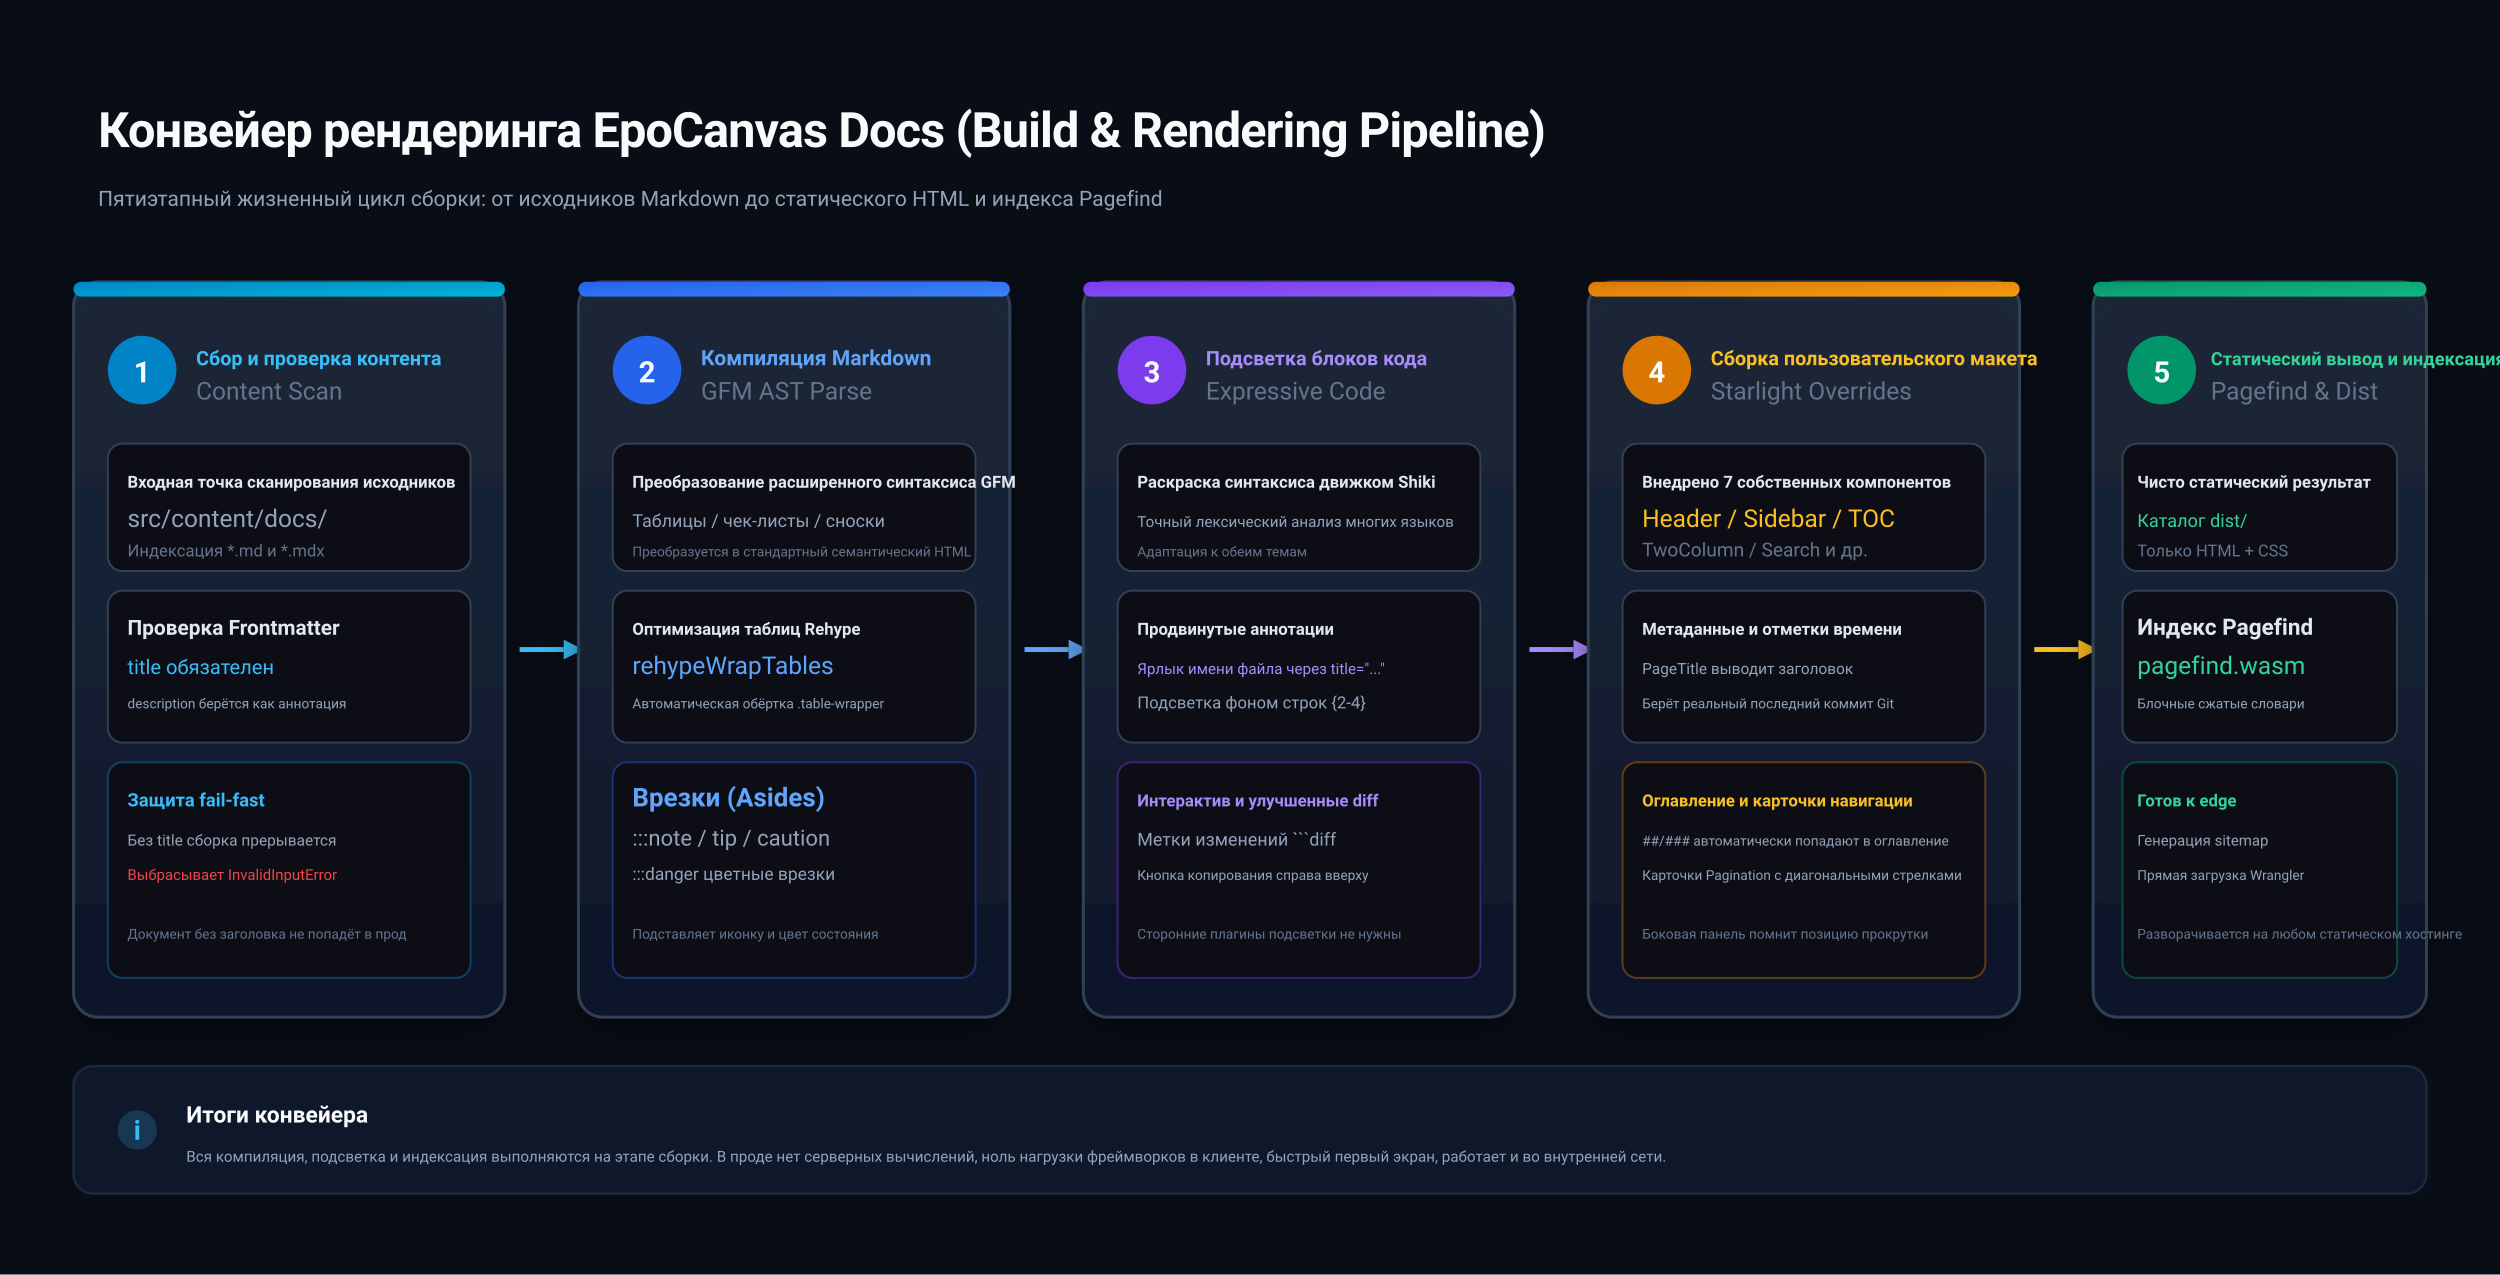
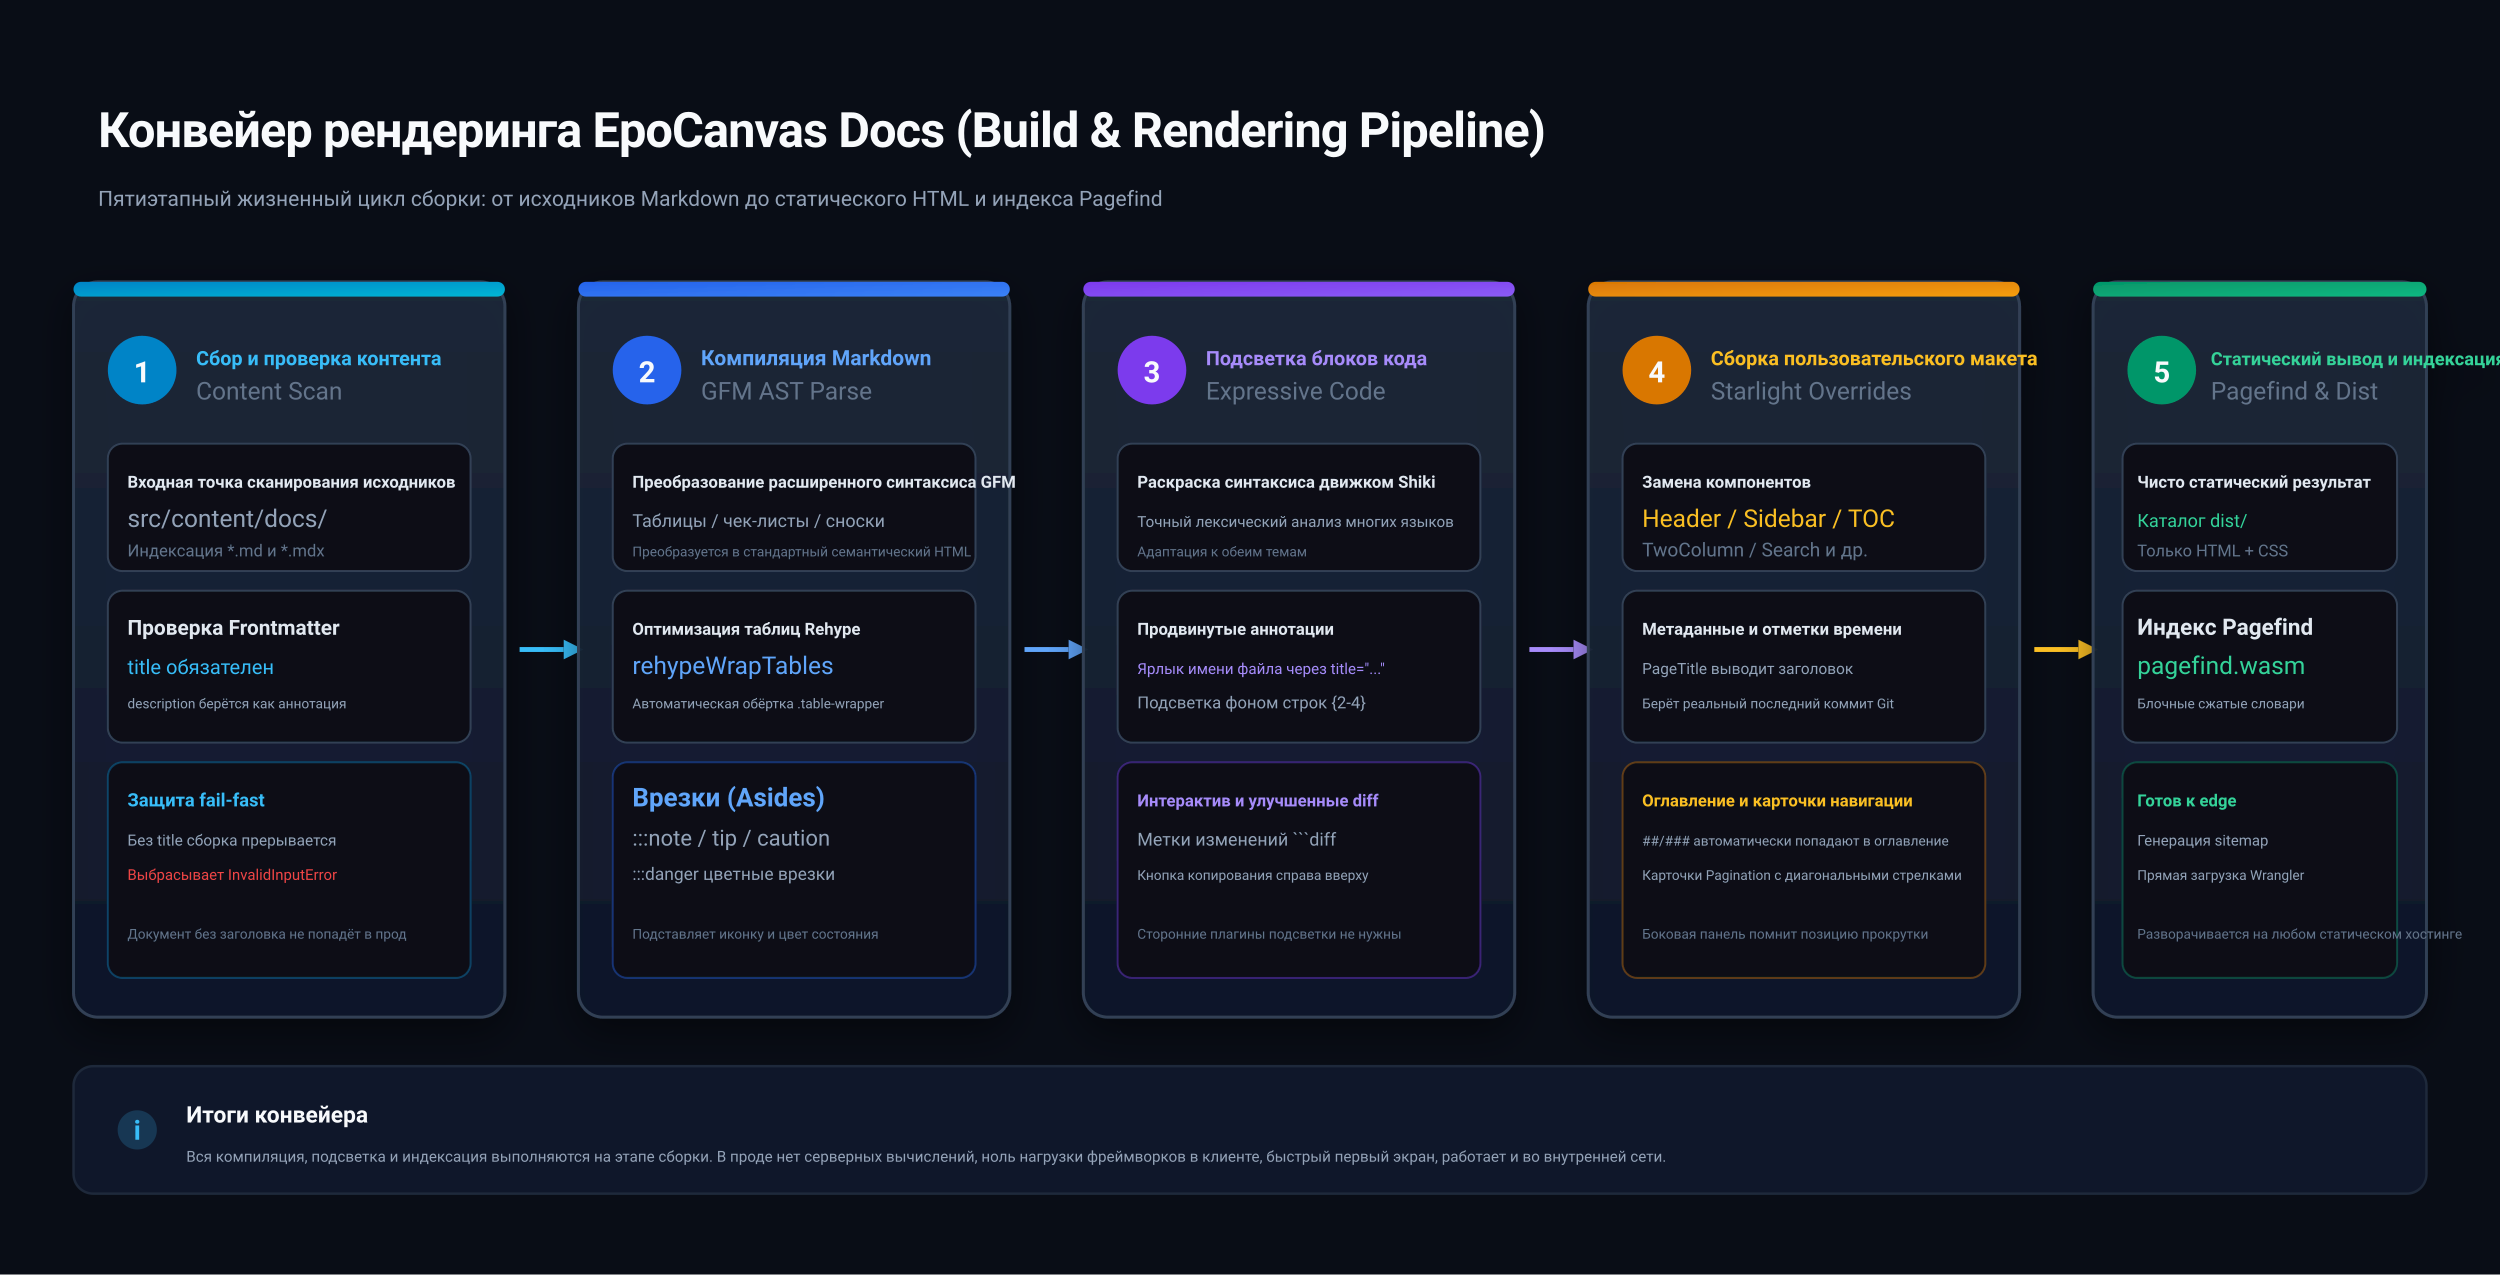
<svg xmlns="http://www.w3.org/2000/svg" viewBox="0 0 1020 520" width="100%" height="100%" style="background:#090d16; font-family:-apple-system,BlinkMacSystemFont,'Segoe UI',Roboto,Helvetica,Arial,sans-serif;">
  <defs>
    <linearGradient id="rp-card" x1="0%" y1="0%" x2="0%" y2="100%">
      <stop offset="0%" stop-color="#1e293b" stop-opacity="0.95" />
      <stop offset="100%" stop-color="#0f172a" stop-opacity="0.95" />
    </linearGradient>
    <linearGradient id="grad-sky" x1="0%" y1="0%" x2="100%" y2="100%">
      <stop offset="0%" stop-color="#0284c7" />
      <stop offset="100%" stop-color="#06b6d4" />
    </linearGradient>
    <linearGradient id="grad-blue" x1="0%" y1="0%" x2="100%" y2="100%">
      <stop offset="0%" stop-color="#2563eb" />
      <stop offset="100%" stop-color="#3b82f6" />
    </linearGradient>
    <linearGradient id="grad-violet" x1="0%" y1="0%" x2="100%" y2="100%">
      <stop offset="0%" stop-color="#7c3aed" />
      <stop offset="100%" stop-color="#8b5cf6" />
    </linearGradient>
    <linearGradient id="grad-amber" x1="0%" y1="0%" x2="100%" y2="100%">
      <stop offset="0%" stop-color="#d97706" />
      <stop offset="100%" stop-color="#f59e0b" />
    </linearGradient>
    <linearGradient id="grad-emerald" x1="0%" y1="0%" x2="100%" y2="100%">
      <stop offset="0%" stop-color="#059669" />
      <stop offset="100%" stop-color="#10b981" />
    </linearGradient>
    <filter id="rp-shadow" x="-8%" y="-8%" width="116%" height="116%">
      <feDropShadow dx="0" dy="6" stdDeviation="8" flood-color="#000000" flood-opacity="0.45" />
    </filter>
  </defs>
  <rect width="1020" height="520" fill="#090d16" />
  <g transform="translate(40, 36)">
    <text x="0" y="24" fill="#f8fafc" font-size="19.9" font-weight="700" letter-spacing="-0.4">Конвейер рендеринга EpoCanvas Docs (Build &amp; Rendering Pipeline)</text>
    <text x="0" y="48" fill="#94a3b8" font-size="8.6">Пятиэтапный жизненный цикл сборки: от исходников Markdown до статического HTML и индекса Pagefind</text>
  </g>
  <g transform="translate(30, 115)" filter="url(#rp-shadow)">
    <rect width="176" height="300" rx="10" fill="url(#rp-card)" stroke="#334155" stroke-width="1.2" />
    <rect width="176" height="6" rx="3" fill="url(#grad-sky)" />
    <circle cx="28" cy="36" r="14" fill="#0284c7" />
    <text x="28" y="41" fill="#f8fafc" font-size="12" font-weight="700" text-anchor="middle">1</text>
    <text x="50" y="34" fill="#38bdf8" font-size="8.06" font-weight="700">Сбор и проверка контента</text>
    <text x="50" y="48" fill="#64748b" font-size="10">Content Scan</text>
    <rect x="14" y="66" width="148" height="52" rx="6" fill="#0b0f19" stroke="#334155" stroke-width="0.8" />
    <text x="22" y="84" fill="#e2e8f0" font-size="6.82" font-weight="600">Входная точка сканирования исходников</text>
    <text x="22" y="100" fill="#94a3b8" font-size="10">src/content/docs/</text>
    <text x="22" y="112" fill="#64748b" font-size="6.8">Индексация *.md и *.mdx</text>
    <rect x="14" y="126" width="148" height="62" rx="6" fill="#0b0f19" stroke="#334155" stroke-width="0.8" />
    <text x="22" y="144" fill="#e2e8f0" font-size="8.5" font-weight="600">Проверка Frontmatter</text>
    <text x="22" y="160" fill="#38bdf8" font-size="8.2">title обязателен</text>
    <text x="22" y="174" fill="#94a3b8" font-size="5.58">description берётся как аннотация</text>
    <rect x="14" y="196" width="148" height="88" rx="6" fill="#0b0f19" stroke="#0284c7" stroke-opacity="0.4" stroke-width="0.8" />
    <text x="22" y="214" fill="#38bdf8" font-size="7.5" font-weight="600">Защита fail-fast</text>
    <text x="22" y="230" fill="#94a3b8" font-size="6.3">Без title сборка прерывается</text>
    <text x="22" y="244" fill="#ef4444" font-size="6.1">Выбрасывает InvalidInputError</text>
    <text x="22" y="268" fill="#64748b" font-size="5.58">Документ без заголовка не попадёт в прод</text>
  </g>
  <path d="M 212 265 L 230 265" stroke="#38bdf8" stroke-width="2" />
  <polygon points="230,261 238,265 230,269" fill="#38bdf8" />
  <g transform="translate(236, 115)" filter="url(#rp-shadow)">
    <rect width="176" height="300" rx="10" fill="url(#rp-card)" stroke="#334155" stroke-width="1.2" />
    <rect width="176" height="6" rx="3" fill="url(#grad-blue)" />
    <circle cx="28" cy="36" r="14" fill="#2563eb" />
    <text x="28" y="41" fill="#f8fafc" font-size="12" font-weight="700" text-anchor="middle">2</text>
    <text x="50" y="34" fill="#60a5fa" font-size="8.6" font-weight="700">Компиляция Markdown</text>
    <text x="50" y="48" fill="#64748b" font-size="10">GFM AST Parse</text>
    <rect x="14" y="66" width="148" height="52" rx="6" fill="#0b0f19" stroke="#334155" stroke-width="0.8" />
    <text x="22" y="84" fill="#e2e8f0" font-size="6.82" font-weight="600">Преобразование расширенного синтаксиса GFM</text>
    <text x="22" y="100" fill="#94a3b8" font-size="7.3">Таблицы / чек-листы / сноски</text>
    <text x="22" y="112" fill="#64748b" font-size="5.58">Преобразуется в стандартный семантический HTML</text>
    <rect x="14" y="126" width="148" height="62" rx="6" fill="#0b0f19" stroke="#334155" stroke-width="0.8" />
    <text x="22" y="144" fill="#e2e8f0" font-size="6.82" font-weight="600">Оптимизация таблиц Rehype</text>
    <text x="22" y="160" fill="#60a5fa" font-size="10">rehypeWrapTables</text>
    <text x="22" y="174" fill="#94a3b8" font-size="5.58">Автоматическая обёртка .table-wrapper</text>
    <rect x="14" y="196" width="148" height="88" rx="6" fill="#0b0f19" stroke="#2563eb" stroke-opacity="0.4" stroke-width="0.8" />
    <text x="22" y="214" fill="#60a5fa" font-size="10.6" font-weight="600">Врезки (Asides)</text>
    <text x="22" y="230" fill="#94a3b8" font-size="9">:::note / tip / caution</text>
    <text x="22" y="244" fill="#94a3b8" font-size="7.1">:::danger цветные врезки</text>
    <text x="22" y="268" fill="#64748b" font-size="5.58">Подставляет иконку и цвет состояния</text>
  </g>
  <path d="M 418 265 L 436 265" stroke="#60a5fa" stroke-width="2" />
  <polygon points="436,261 444,265 436,269" fill="#60a5fa" />
  <g transform="translate(442, 115)" filter="url(#rp-shadow)">
    <rect width="176" height="300" rx="10" fill="url(#rp-card)" stroke="#334155" stroke-width="1.2" />
    <rect width="176" height="6" rx="3" fill="url(#grad-violet)" />
    <circle cx="28" cy="36" r="14" fill="#7c3aed" />
    <text x="28" y="41" fill="#f8fafc" font-size="12" font-weight="700" text-anchor="middle">3</text>
    <text x="50" y="34" fill="#a78bfa" font-size="8.06" font-weight="700">Подсветка блоков кода</text>
    <text x="50" y="48" fill="#64748b" font-size="10">Expressive Code</text>
    <rect x="14" y="66" width="148" height="52" rx="6" fill="#0b0f19" stroke="#334155" stroke-width="0.8" />
    <text x="22" y="84" fill="#e2e8f0" font-size="6.82" font-weight="600">Раскраска синтаксиса движком Shiki</text>
    <text x="22" y="100" fill="#94a3b8" font-size="6.2">Точный лексический анализ многих языков</text>
    <text x="22" y="112" fill="#64748b" font-size="5.6">Адаптация к обеим темам</text>
    <rect x="14" y="126" width="148" height="62" rx="6" fill="#0b0f19" stroke="#334155" stroke-width="0.8" />
    <text x="22" y="144" fill="#e2e8f0" font-size="6.82" font-weight="600">Продвинутые аннотации</text>
    <text x="22" y="160" fill="#a78bfa" font-size="6.2">Ярлык имени файла через title="..."</text>
    <text x="22" y="174" fill="#94a3b8" font-size="6.8">Подсветка фоном строк {2-4}</text>
    <rect x="14" y="196" width="148" height="88" rx="6" fill="#0b0f19" stroke="#7c3aed" stroke-opacity="0.4" stroke-width="0.8" />
    <text x="22" y="214" fill="#a78bfa" font-size="6.82" font-weight="600">Интерактив и улучшенные diff</text>
    <text x="22" y="230" fill="#94a3b8" font-size="7.3">Метки изменений ```diff</text>
    <text x="22" y="244" fill="#94a3b8" font-size="5.58">Кнопка копирования справа вверху</text>
    <text x="22" y="268" fill="#64748b" font-size="5.58">Сторонние плагины подсветки не нужны</text>
  </g>
  <path d="M 624 265 L 642 265" stroke="#a78bfa" stroke-width="2" />
  <polygon points="642,261 650,265 642,269" fill="#a78bfa" />
  <g transform="translate(648, 115)" filter="url(#rp-shadow)">
    <rect width="176" height="300" rx="10" fill="url(#rp-card)" stroke="#334155" stroke-width="1.2" />
    <rect width="176" height="6" rx="3" fill="url(#grad-amber)" />
    <circle cx="28" cy="36" r="14" fill="#d97706" />
    <text x="28" y="41" fill="#f8fafc" font-size="12" font-weight="700" text-anchor="middle">4</text>
    <text x="50" y="34" fill="#fbbf24" font-size="8.06" font-weight="700">Сборка пользовательского макета</text>
    <text x="50" y="48" fill="#64748b" font-size="10">Starlight Overrides</text>
    <rect x="14" y="66" width="148" height="52" rx="6" fill="#0b0f19" stroke="#334155" stroke-width="0.8" />
-     <text x="22" y="84" fill="#e2e8f0" font-size="6.82" font-weight="600">Внедрено 7 собственных компонентов</text>
+     <text x="22" y="84" fill="#e2e8f0" font-size="6.82" font-weight="600">Замена компонентов</text>
    <text x="22" y="100" fill="#fbbf24" font-size="10">Header / Sidebar / TOC</text>
    <text x="22" y="112" fill="#64748b" font-size="7.8">TwoColumn / Search и др.</text>
    <rect x="14" y="126" width="148" height="62" rx="6" fill="#0b0f19" stroke="#334155" stroke-width="0.8" />
    <text x="22" y="144" fill="#e2e8f0" font-size="6.82" font-weight="600">Метаданные и отметки времени</text>
    <text x="22" y="160" fill="#94a3b8" font-size="6.3">PageTitle выводит заголовок</text>
    <text x="22" y="174" fill="#94a3b8" font-size="5.58">Берёт реальный последний коммит Git</text>
    <rect x="14" y="196" width="148" height="88" rx="6" fill="#0b0f19" stroke="#d97706" stroke-opacity="0.4" stroke-width="0.8" />
    <text x="22" y="214" fill="#fbbf24" font-size="6.82" font-weight="600">Оглавление и карточки навигации</text>
    <text x="22" y="230" fill="#94a3b8" font-size="5.58">##/### автоматически попадают в оглавление</text>
    <text x="22" y="244" fill="#94a3b8" font-size="5.58">Карточки Pagination с диагональными стрелками</text>
    <text x="22" y="268" fill="#64748b" font-size="5.58">Боковая панель помнит позицию прокрутки</text>
  </g>
  <path d="M 830 265 L 848 265" stroke="#fbbf24" stroke-width="2" />
  <polygon points="848,261 856,265 848,269" fill="#fbbf24" />
  <g transform="translate(854, 115)" filter="url(#rp-shadow)">
    <rect width="136" height="300" rx="10" fill="url(#rp-card)" stroke="#334155" stroke-width="1.2" />
    <rect width="136" height="6" rx="3" fill="url(#grad-emerald)" />
    <circle cx="28" cy="36" r="14" fill="#059669" />
    <text x="28" y="41" fill="#f8fafc" font-size="12" font-weight="700" text-anchor="middle">5</text>
    <text x="48" y="34" fill="#34d399" font-size="7.44" font-weight="700">Статический вывод и индексация</text>
    <text x="48" y="48" fill="#64748b" font-size="10">Pagefind &amp; Dist</text>
    <rect x="12" y="66" width="112" height="52" rx="6" fill="#0b0f19" stroke="#334155" stroke-width="0.8" />
    <text x="18" y="84" fill="#e2e8f0" font-size="6.82" font-weight="600">Чисто статический результат</text>
    <text x="18" y="100" fill="#34d399" font-size="7.4">Каталог dist/</text>
    <text x="18" y="112" fill="#64748b" font-size="6.7">Только HTML + CSS</text>
    <rect x="12" y="126" width="112" height="62" rx="6" fill="#0b0f19" stroke="#334155" stroke-width="0.8" />
    <text x="18" y="144" fill="#e2e8f0" font-size="9.2" font-weight="600">Индекс Pagefind</text>
    <text x="18" y="160" fill="#34d399" font-size="10">pagefind.wasm</text>
    <text x="18" y="174" fill="#94a3b8" font-size="5.58">Блочные сжатые словари</text>
    <rect x="12" y="196" width="112" height="88" rx="6" fill="#0b0f19" stroke="#059669" stroke-opacity="0.4" stroke-width="0.8" />
    <text x="18" y="214" fill="#34d399" font-size="6.82" font-weight="600">Готов к edge</text>
    <text x="18" y="230" fill="#94a3b8" font-size="6.1">Генерация sitemap</text>
    <text x="18" y="244" fill="#94a3b8" font-size="5.58">Прямая загрузка Wrangler</text>
    <text x="18" y="268" fill="#64748b" font-size="5.58">Разворачивается на любом статическом хостинге</text>
  </g>
  <g transform="translate(30, 435)">
    <rect width="960" height="52" rx="8" fill="#0f172a" stroke="#1e293b" stroke-width="1" />
    <circle cx="26" cy="26" r="8" fill="#38bdf8" fill-opacity="0.2" />
    <text x="26" y="30" fill="#38bdf8" font-size="11" font-weight="700" text-anchor="middle">i</text>
    <text x="46" y="23" fill="#f8fafc" font-size="9.3" font-weight="600">Итоги конвейера</text>
    <text x="46" y="39" fill="#94a3b8" font-size="6.2">Вся компиляция, подсветка и индексация выполняются на этапе сборки. В проде нет серверных вычислений, ноль нагрузки фреймворков в клиенте, быстрый первый экран, работает и во внутренней сети.</text>
  </g>
</svg>
